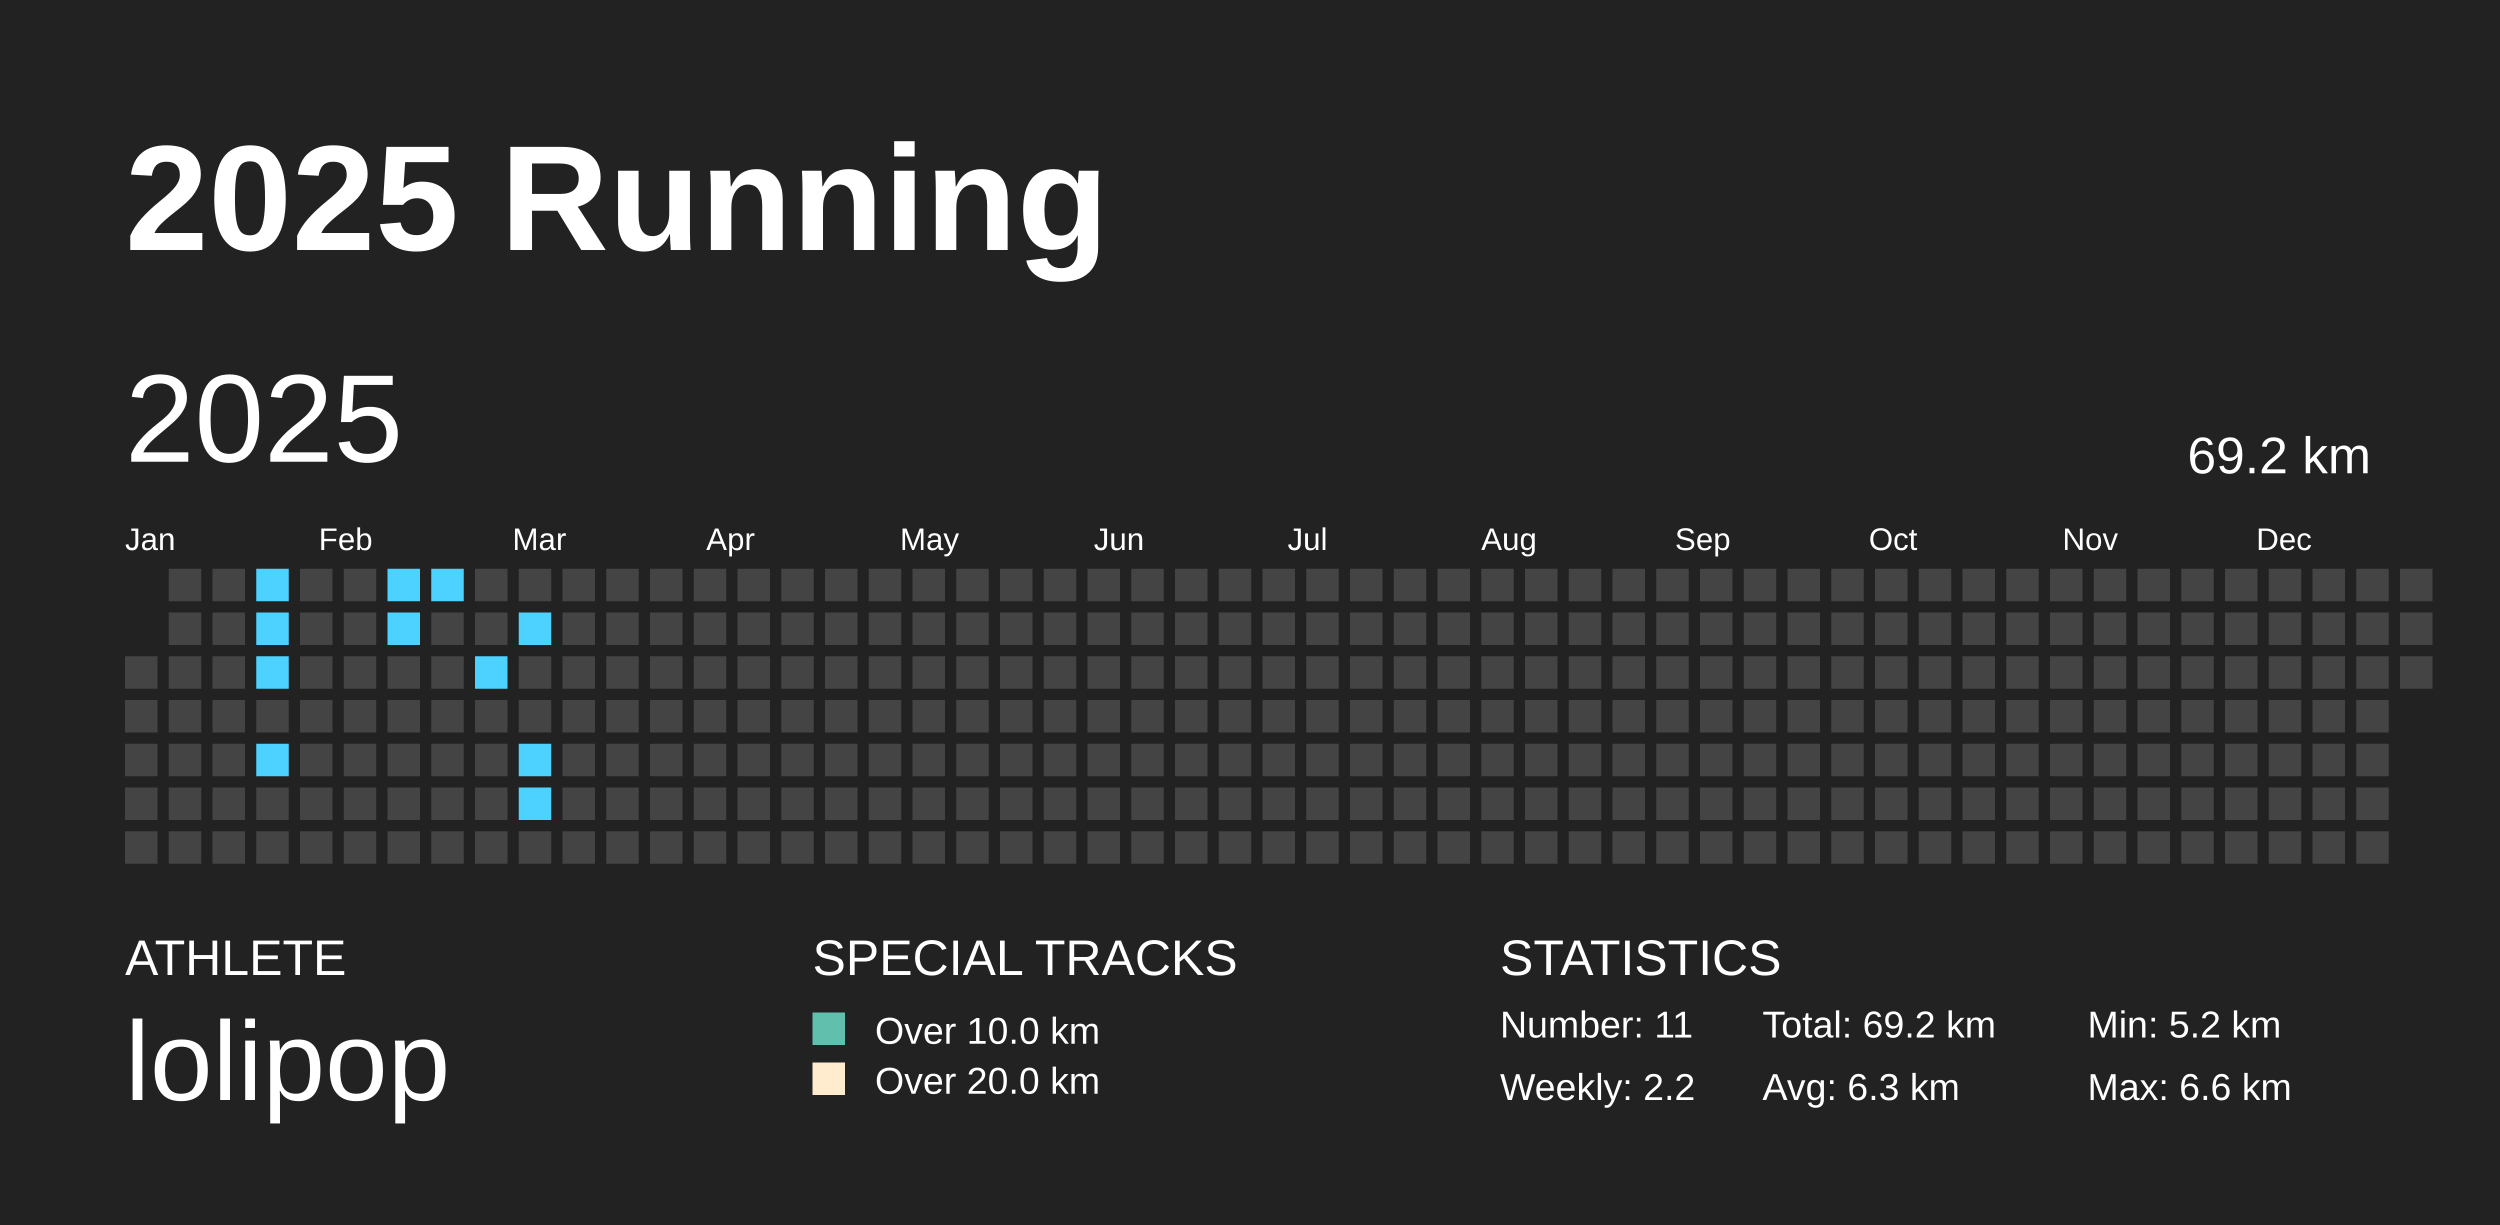
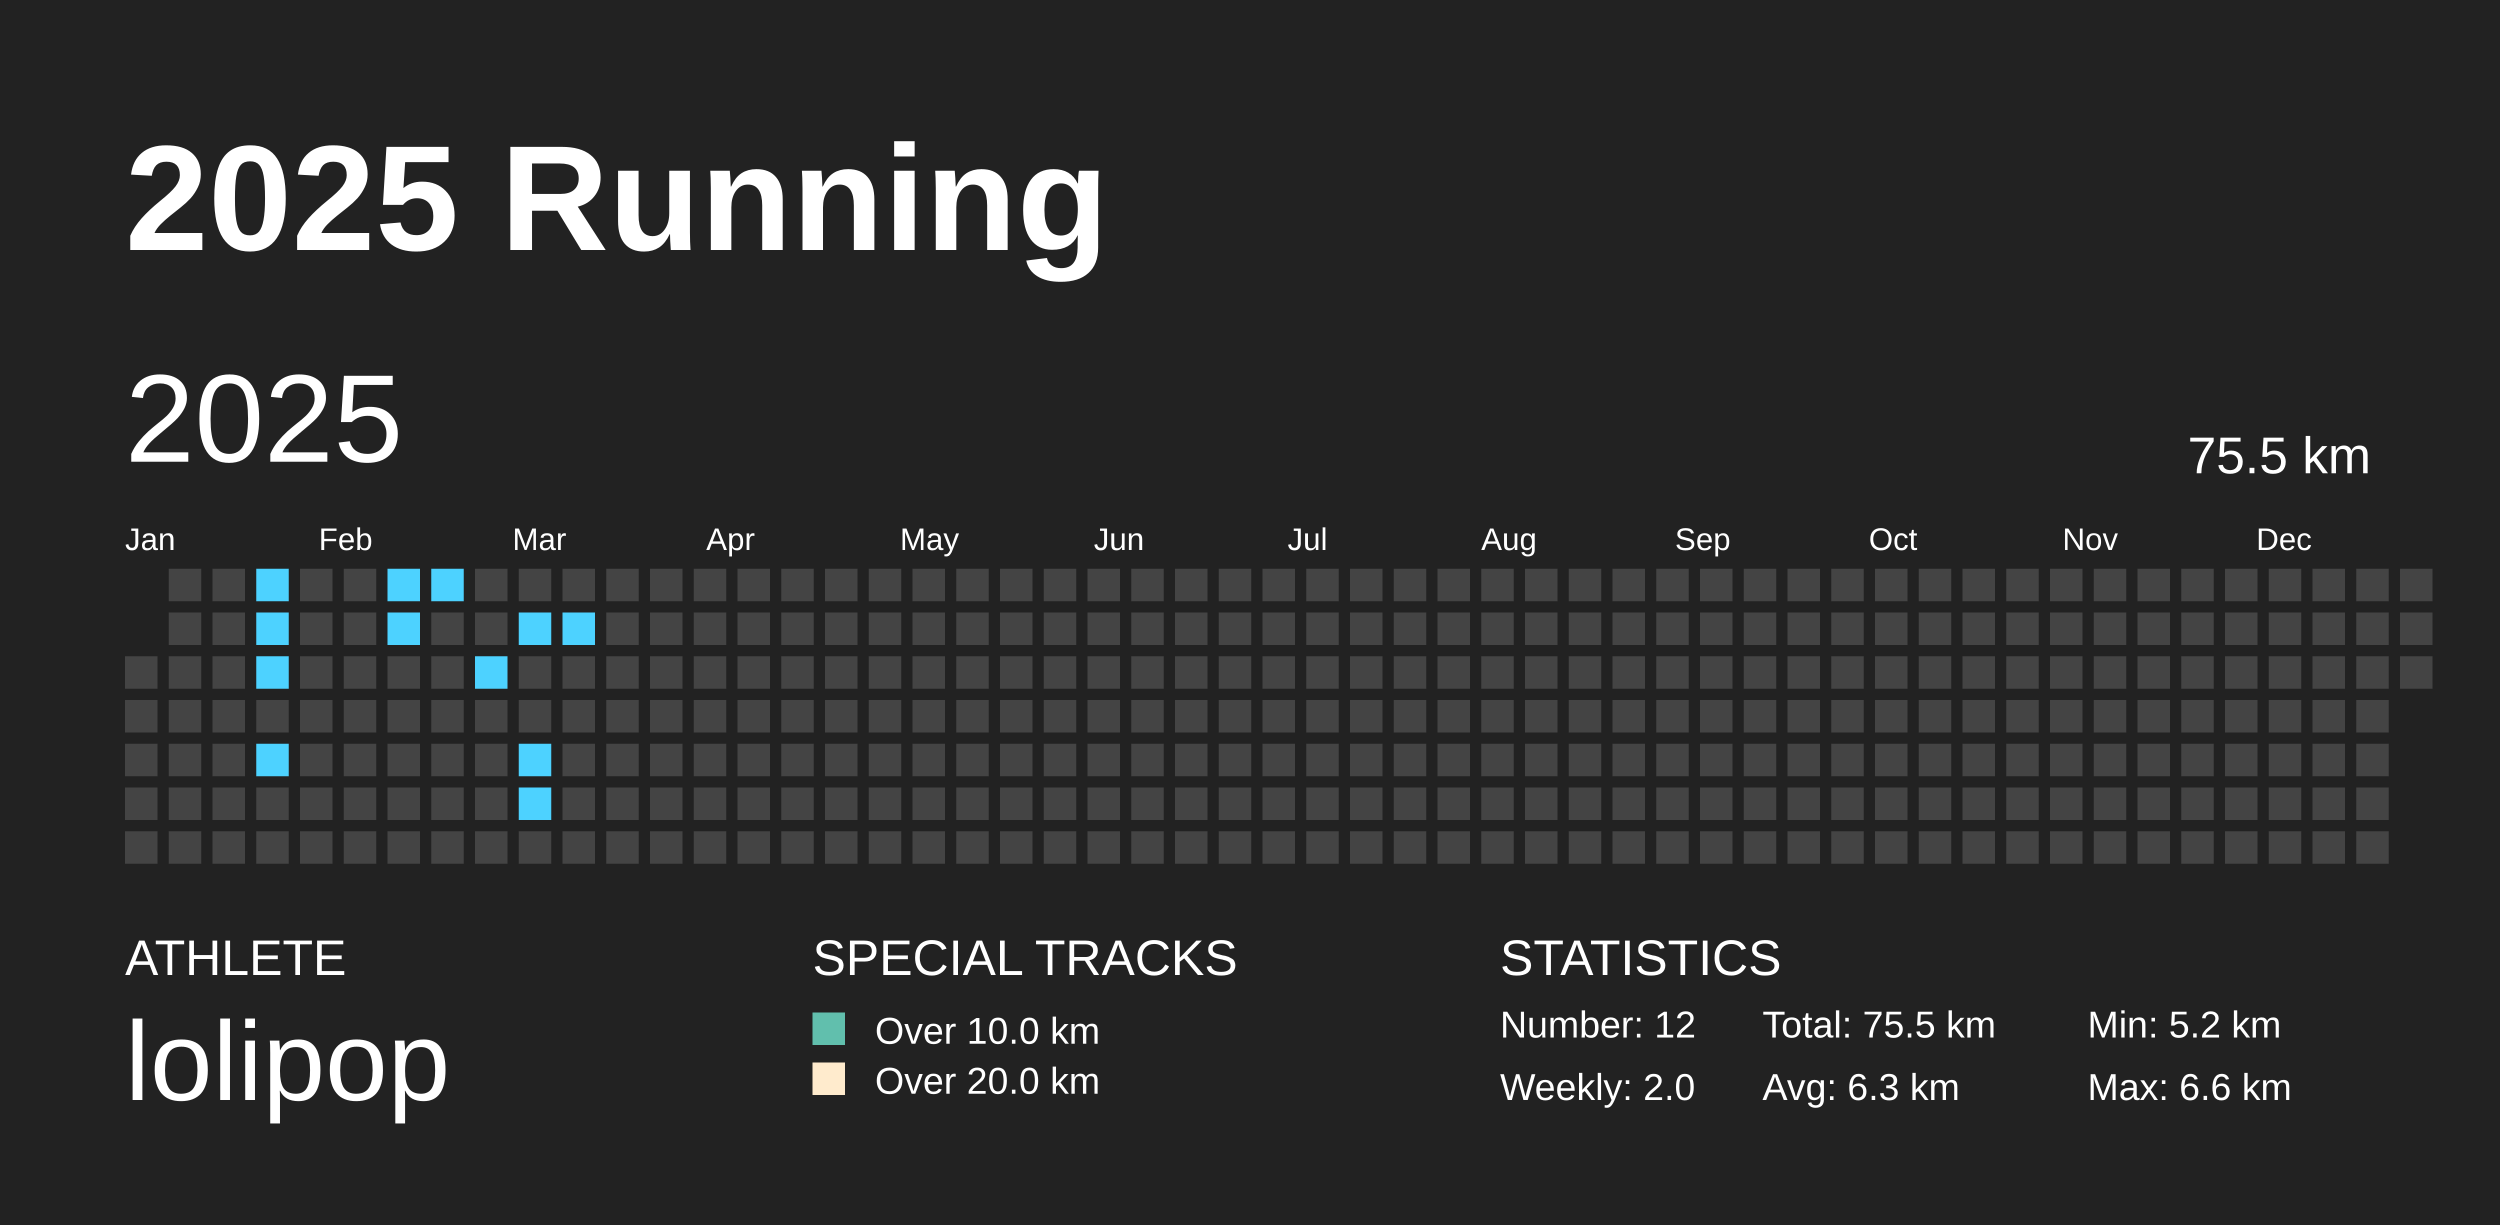
<svg xmlns="http://www.w3.org/2000/svg" baseProfile="full" height="98mm" version="1.1" viewBox="0,0,200,98" width="200mm">
  <defs />
  <rect fill="#222222" height="98" width="200" x="0" y="0" />
  <text fill="#FFFFFF" style="font-size:12px; font-family:Arial; font-weight:bold;" x="10" y="20">2025 Running</text>
  <text fill="#FFFFFF" style="font-size:4px; font-family:Arial" x="10" y="78">ATHLETE</text>
  <text fill="#FFFFFF" style="font-size:9px; font-family:Arial" x="10" y="88">lolipop</text>
  <text fill="#FFFFFF" style="font-size:4px; font-family:Arial" x="65" y="78">SPECIAL TRACKS</text>
  <rect fill="#61bfad" height="2.6" width="2.6" x="65" y="81" />
  <text fill="#FFFFFF" style="font-size:3px; font-family:Arial" x="70" y="83.5">Over 10.0 km</text>
  <rect fill="#ffebcd" height="2.6" width="2.6" x="65" y="85" />
  <text fill="#FFFFFF" style="font-size:3px; font-family:Arial" x="70" y="87.5">Over 20.0 km</text>
  <text fill="#FFFFFF" style="font-size:4px; font-family:Arial" x="120" y="78">STATISTICS</text>
-   <text fill="#FFFFFF" style="font-size:3px; font-family:Arial" x="120" y="83">Number: 11</text>
-   <text fill="#FFFFFF" style="font-size:3px; font-family:Arial" x="120" y="88">Weekly: 2.2</text>
-   <text fill="#FFFFFF" style="font-size:3px; font-family:Arial" x="141" y="83">Total: 69.2 km</text>
+   <text fill="#FFFFFF" style="font-size:3px; font-family:Arial" x="120" y="83">Number: 12</text>
+   <text fill="#FFFFFF" style="font-size:3px; font-family:Arial" x="120" y="88">Weekly: 2.0</text>
+   <text fill="#FFFFFF" style="font-size:3px; font-family:Arial" x="141" y="83">Total: 75.5 km</text>
  <text fill="#FFFFFF" style="font-size:3px; font-family:Arial" x="141" y="88">Avg: 6.3 km</text>
  <text fill="#FFFFFF" style="font-size:3px; font-family:Arial" x="167" y="83">Min: 5.2 km</text>
  <text fill="#FFFFFF" style="font-size:3px; font-family:Arial" x="167" y="88">Max: 6.6 km</text>
  <text dominant-baseline="hanging" fill="#FFFFFF" style="font-size:10.0px; font-family:Arial;" x="10" y="30">2025</text>
-   <text dominant-baseline="hanging" fill="#FFFFFF" style="font-size:4.125px; font-family:Arial;" x="175" y="35">69.2 km</text>
+   <text dominant-baseline="hanging" fill="#FFFFFF" style="font-size:4.125px; font-family:Arial;" x="175" y="35">75.5 km</text>
  <text fill="#FFFFFF" style="font-size:2.5px; font-family:Arial" x="10.0" y="44">Jan</text>
  <text fill="#FFFFFF" style="font-size:2.5px; font-family:Arial" x="25.5" y="44">Feb</text>
  <text fill="#FFFFFF" style="font-size:2.5px; font-family:Arial" x="41.0" y="44">Mar</text>
  <text fill="#FFFFFF" style="font-size:2.5px; font-family:Arial" x="56.5" y="44">Apr</text>
  <text fill="#FFFFFF" style="font-size:2.5px; font-family:Arial" x="72.0" y="44">May</text>
  <text fill="#FFFFFF" style="font-size:2.5px; font-family:Arial" x="87.5" y="44">Jun</text>
  <text fill="#FFFFFF" style="font-size:2.5px; font-family:Arial" x="103.0" y="44">Jul</text>
  <text fill="#FFFFFF" style="font-size:2.5px; font-family:Arial" x="118.5" y="44">Aug</text>
  <text fill="#FFFFFF" style="font-size:2.5px; font-family:Arial" x="134.0" y="44">Sep</text>
  <text fill="#FFFFFF" style="font-size:2.5px; font-family:Arial" x="149.5" y="44">Oct</text>
  <text fill="#FFFFFF" style="font-size:2.5px; font-family:Arial" x="165.0" y="44">Nov</text>
  <text fill="#FFFFFF" style="font-size:2.5px; font-family:Arial" x="180.5" y="44">Dec</text>
  <rect fill="#444444" height="2.6" width="2.6" x="10.0" y="52.5" />
  <rect fill="#444444" height="2.6" width="2.6" x="10.0" y="56.0" />
  <rect fill="#444444" height="2.6" width="2.6" x="10.0" y="59.5" />
  <rect fill="#444444" height="2.6" width="2.6" x="10.0" y="63.0" />
  <rect fill="#444444" height="2.6" width="2.6" x="10.0" y="66.5" />
  <rect fill="#444444" height="2.6" width="2.6" x="13.5" y="45.5" />
  <rect fill="#444444" height="2.6" width="2.6" x="13.5" y="49.0" />
  <rect fill="#444444" height="2.6" width="2.6" x="13.5" y="52.5" />
  <rect fill="#444444" height="2.6" width="2.6" x="13.5" y="56.0" />
  <rect fill="#444444" height="2.6" width="2.6" x="13.5" y="59.5" />
  <rect fill="#444444" height="2.6" width="2.6" x="13.5" y="63.0" />
  <rect fill="#444444" height="2.6" width="2.6" x="13.5" y="66.5" />
  <rect fill="#444444" height="2.6" width="2.6" x="17.0" y="45.5" />
  <rect fill="#444444" height="2.6" width="2.6" x="17.0" y="49.0" />
  <rect fill="#444444" height="2.6" width="2.6" x="17.0" y="52.5" />
  <rect fill="#444444" height="2.6" width="2.6" x="17.0" y="56.0" />
  <rect fill="#444444" height="2.6" width="2.6" x="17.0" y="59.5" />
  <rect fill="#444444" height="2.6" width="2.6" x="17.0" y="63.0" />
  <rect fill="#444444" height="2.6" width="2.6" x="17.0" y="66.5" />
  <rect fill="#4DD2FF" height="2.6" width="2.6" x="20.5" y="45.5" />
  <rect fill="#4DD2FF" height="2.6" width="2.6" x="20.5" y="49.0" />
  <rect fill="#4DD2FF" height="2.6" width="2.6" x="20.5" y="52.5" />
  <rect fill="#444444" height="2.6" width="2.6" x="20.5" y="56.0" />
  <rect fill="#4DD2FF" height="2.6" width="2.6" x="20.5" y="59.5" />
  <rect fill="#444444" height="2.6" width="2.6" x="20.5" y="63.0" />
  <rect fill="#444444" height="2.6" width="2.6" x="20.5" y="66.5" />
  <rect fill="#444444" height="2.6" width="2.6" x="24.0" y="45.5" />
  <rect fill="#444444" height="2.6" width="2.6" x="24.0" y="49.0" />
  <rect fill="#444444" height="2.6" width="2.6" x="24.0" y="52.5" />
  <rect fill="#444444" height="2.6" width="2.6" x="24.0" y="56.0" />
  <rect fill="#444444" height="2.6" width="2.6" x="24.0" y="59.5" />
  <rect fill="#444444" height="2.6" width="2.6" x="24.0" y="63.0" />
  <rect fill="#444444" height="2.6" width="2.6" x="24.0" y="66.5" />
  <rect fill="#444444" height="2.6" width="2.6" x="27.5" y="45.5" />
  <rect fill="#444444" height="2.6" width="2.6" x="27.5" y="49.0" />
  <rect fill="#444444" height="2.6" width="2.6" x="27.5" y="52.5" />
  <rect fill="#444444" height="2.6" width="2.6" x="27.5" y="56.0" />
  <rect fill="#444444" height="2.6" width="2.6" x="27.5" y="59.5" />
  <rect fill="#444444" height="2.6" width="2.6" x="27.5" y="63.0" />
  <rect fill="#444444" height="2.6" width="2.6" x="27.5" y="66.5" />
  <rect fill="#4DD2FF" height="2.6" width="2.6" x="31.0" y="45.5" />
  <rect fill="#4DD2FF" height="2.6" width="2.6" x="31.0" y="49.0" />
  <rect fill="#444444" height="2.6" width="2.6" x="31.0" y="52.5" />
  <rect fill="#444444" height="2.6" width="2.6" x="31.0" y="56.0" />
  <rect fill="#444444" height="2.6" width="2.6" x="31.0" y="59.5" />
  <rect fill="#444444" height="2.6" width="2.6" x="31.0" y="63.0" />
  <rect fill="#444444" height="2.6" width="2.6" x="31.0" y="66.5" />
  <rect fill="#4DD2FF" height="2.6" width="2.6" x="34.5" y="45.5" />
  <rect fill="#444444" height="2.6" width="2.6" x="34.5" y="49.0" />
  <rect fill="#444444" height="2.6" width="2.6" x="34.5" y="52.5" />
  <rect fill="#444444" height="2.6" width="2.6" x="34.5" y="56.0" />
  <rect fill="#444444" height="2.6" width="2.6" x="34.5" y="59.5" />
  <rect fill="#444444" height="2.6" width="2.6" x="34.5" y="63.0" />
  <rect fill="#444444" height="2.6" width="2.6" x="34.5" y="66.5" />
  <rect fill="#444444" height="2.6" width="2.6" x="38.0" y="45.5" />
  <rect fill="#444444" height="2.6" width="2.6" x="38.0" y="49.0" />
  <rect fill="#4DD2FF" height="2.6" width="2.6" x="38.0" y="52.5" />
  <rect fill="#444444" height="2.6" width="2.6" x="38.0" y="56.0" />
  <rect fill="#444444" height="2.6" width="2.6" x="38.0" y="59.5" />
  <rect fill="#444444" height="2.6" width="2.6" x="38.0" y="63.0" />
  <rect fill="#444444" height="2.6" width="2.6" x="38.0" y="66.5" />
  <rect fill="#444444" height="2.6" width="2.6" x="41.5" y="45.5" />
  <rect fill="#4DD2FF" height="2.6" width="2.6" x="41.5" y="49.0" />
  <rect fill="#444444" height="2.6" width="2.6" x="41.5" y="52.5" />
  <rect fill="#444444" height="2.6" width="2.6" x="41.5" y="56.0" />
  <rect fill="#4DD2FF" height="2.6" width="2.6" x="41.5" y="59.5" />
  <rect fill="#4DD2FF" height="2.6" width="2.6" x="41.5" y="63.0" />
  <rect fill="#444444" height="2.6" width="2.6" x="41.5" y="66.5" />
  <rect fill="#444444" height="2.6" width="2.6" x="45.0" y="45.5" />
-   <rect fill="#444444" height="2.6" width="2.6" x="45.0" y="49.0" />
+   <rect fill="#4DD2FF" height="2.6" width="2.6" x="45.0" y="49.0" />
  <rect fill="#444444" height="2.6" width="2.6" x="45.0" y="52.5" />
  <rect fill="#444444" height="2.6" width="2.6" x="45.0" y="56.0" />
  <rect fill="#444444" height="2.6" width="2.6" x="45.0" y="59.5" />
  <rect fill="#444444" height="2.6" width="2.6" x="45.0" y="63.0" />
  <rect fill="#444444" height="2.6" width="2.6" x="45.0" y="66.5" />
  <rect fill="#444444" height="2.6" width="2.6" x="48.5" y="45.5" />
  <rect fill="#444444" height="2.6" width="2.6" x="48.5" y="49.0" />
  <rect fill="#444444" height="2.6" width="2.6" x="48.5" y="52.5" />
  <rect fill="#444444" height="2.6" width="2.6" x="48.5" y="56.0" />
  <rect fill="#444444" height="2.6" width="2.6" x="48.5" y="59.5" />
  <rect fill="#444444" height="2.6" width="2.6" x="48.5" y="63.0" />
  <rect fill="#444444" height="2.6" width="2.6" x="48.5" y="66.5" />
  <rect fill="#444444" height="2.6" width="2.6" x="52.0" y="45.5" />
  <rect fill="#444444" height="2.6" width="2.6" x="52.0" y="49.0" />
  <rect fill="#444444" height="2.6" width="2.6" x="52.0" y="52.5" />
  <rect fill="#444444" height="2.6" width="2.6" x="52.0" y="56.0" />
  <rect fill="#444444" height="2.6" width="2.6" x="52.0" y="59.5" />
  <rect fill="#444444" height="2.6" width="2.6" x="52.0" y="63.0" />
  <rect fill="#444444" height="2.6" width="2.6" x="52.0" y="66.5" />
  <rect fill="#444444" height="2.6" width="2.6" x="55.5" y="45.5" />
  <rect fill="#444444" height="2.6" width="2.6" x="55.5" y="49.0" />
  <rect fill="#444444" height="2.6" width="2.6" x="55.5" y="52.5" />
  <rect fill="#444444" height="2.6" width="2.6" x="55.5" y="56.0" />
  <rect fill="#444444" height="2.6" width="2.6" x="55.5" y="59.5" />
  <rect fill="#444444" height="2.6" width="2.6" x="55.5" y="63.0" />
  <rect fill="#444444" height="2.6" width="2.6" x="55.5" y="66.5" />
  <rect fill="#444444" height="2.6" width="2.6" x="59.0" y="45.5" />
  <rect fill="#444444" height="2.6" width="2.6" x="59.0" y="49.0" />
  <rect fill="#444444" height="2.6" width="2.6" x="59.0" y="52.5" />
  <rect fill="#444444" height="2.6" width="2.6" x="59.0" y="56.0" />
  <rect fill="#444444" height="2.6" width="2.6" x="59.0" y="59.5" />
  <rect fill="#444444" height="2.6" width="2.6" x="59.0" y="63.0" />
  <rect fill="#444444" height="2.6" width="2.6" x="59.0" y="66.5" />
  <rect fill="#444444" height="2.6" width="2.6" x="62.5" y="45.5" />
  <rect fill="#444444" height="2.6" width="2.6" x="62.5" y="49.0" />
  <rect fill="#444444" height="2.6" width="2.6" x="62.5" y="52.5" />
  <rect fill="#444444" height="2.6" width="2.6" x="62.5" y="56.0" />
  <rect fill="#444444" height="2.6" width="2.6" x="62.5" y="59.5" />
  <rect fill="#444444" height="2.6" width="2.6" x="62.5" y="63.0" />
  <rect fill="#444444" height="2.6" width="2.6" x="62.5" y="66.5" />
  <rect fill="#444444" height="2.6" width="2.6" x="66.0" y="45.5" />
  <rect fill="#444444" height="2.6" width="2.6" x="66.0" y="49.0" />
  <rect fill="#444444" height="2.6" width="2.6" x="66.0" y="52.5" />
  <rect fill="#444444" height="2.6" width="2.6" x="66.0" y="56.0" />
  <rect fill="#444444" height="2.6" width="2.6" x="66.0" y="59.5" />
  <rect fill="#444444" height="2.6" width="2.6" x="66.0" y="63.0" />
  <rect fill="#444444" height="2.6" width="2.6" x="66.0" y="66.5" />
  <rect fill="#444444" height="2.6" width="2.6" x="69.5" y="45.5" />
  <rect fill="#444444" height="2.6" width="2.6" x="69.5" y="49.0" />
  <rect fill="#444444" height="2.6" width="2.6" x="69.5" y="52.5" />
  <rect fill="#444444" height="2.6" width="2.6" x="69.5" y="56.0" />
  <rect fill="#444444" height="2.6" width="2.6" x="69.5" y="59.5" />
  <rect fill="#444444" height="2.6" width="2.6" x="69.5" y="63.0" />
  <rect fill="#444444" height="2.6" width="2.6" x="69.5" y="66.5" />
  <rect fill="#444444" height="2.6" width="2.6" x="73.0" y="45.5" />
  <rect fill="#444444" height="2.6" width="2.6" x="73.0" y="49.0" />
  <rect fill="#444444" height="2.6" width="2.6" x="73.0" y="52.5" />
  <rect fill="#444444" height="2.6" width="2.6" x="73.0" y="56.0" />
  <rect fill="#444444" height="2.6" width="2.6" x="73.0" y="59.5" />
  <rect fill="#444444" height="2.6" width="2.6" x="73.0" y="63.0" />
  <rect fill="#444444" height="2.6" width="2.6" x="73.0" y="66.5" />
  <rect fill="#444444" height="2.6" width="2.6" x="76.5" y="45.5" />
  <rect fill="#444444" height="2.6" width="2.6" x="76.5" y="49.0" />
  <rect fill="#444444" height="2.6" width="2.6" x="76.5" y="52.5" />
  <rect fill="#444444" height="2.6" width="2.6" x="76.5" y="56.0" />
  <rect fill="#444444" height="2.6" width="2.6" x="76.5" y="59.5" />
  <rect fill="#444444" height="2.6" width="2.6" x="76.5" y="63.0" />
  <rect fill="#444444" height="2.6" width="2.6" x="76.5" y="66.5" />
  <rect fill="#444444" height="2.6" width="2.6" x="80.0" y="45.5" />
  <rect fill="#444444" height="2.6" width="2.6" x="80.0" y="49.0" />
  <rect fill="#444444" height="2.6" width="2.6" x="80.0" y="52.5" />
  <rect fill="#444444" height="2.6" width="2.6" x="80.0" y="56.0" />
  <rect fill="#444444" height="2.6" width="2.6" x="80.0" y="59.5" />
  <rect fill="#444444" height="2.6" width="2.6" x="80.0" y="63.0" />
  <rect fill="#444444" height="2.6" width="2.6" x="80.0" y="66.5" />
  <rect fill="#444444" height="2.6" width="2.6" x="83.5" y="45.5" />
  <rect fill="#444444" height="2.6" width="2.6" x="83.5" y="49.0" />
  <rect fill="#444444" height="2.6" width="2.6" x="83.5" y="52.5" />
  <rect fill="#444444" height="2.6" width="2.6" x="83.5" y="56.0" />
  <rect fill="#444444" height="2.6" width="2.6" x="83.5" y="59.5" />
  <rect fill="#444444" height="2.6" width="2.6" x="83.5" y="63.0" />
  <rect fill="#444444" height="2.6" width="2.6" x="83.5" y="66.5" />
  <rect fill="#444444" height="2.6" width="2.6" x="87.0" y="45.5" />
  <rect fill="#444444" height="2.6" width="2.6" x="87.0" y="49.0" />
  <rect fill="#444444" height="2.6" width="2.6" x="87.0" y="52.5" />
  <rect fill="#444444" height="2.6" width="2.6" x="87.0" y="56.0" />
  <rect fill="#444444" height="2.6" width="2.6" x="87.0" y="59.5" />
  <rect fill="#444444" height="2.6" width="2.6" x="87.0" y="63.0" />
  <rect fill="#444444" height="2.6" width="2.6" x="87.0" y="66.5" />
  <rect fill="#444444" height="2.6" width="2.6" x="90.5" y="45.5" />
  <rect fill="#444444" height="2.6" width="2.6" x="90.5" y="49.0" />
  <rect fill="#444444" height="2.6" width="2.6" x="90.5" y="52.5" />
  <rect fill="#444444" height="2.6" width="2.6" x="90.5" y="56.0" />
  <rect fill="#444444" height="2.6" width="2.6" x="90.5" y="59.5" />
  <rect fill="#444444" height="2.6" width="2.6" x="90.5" y="63.0" />
  <rect fill="#444444" height="2.6" width="2.6" x="90.5" y="66.5" />
  <rect fill="#444444" height="2.6" width="2.6" x="94.0" y="45.5" />
  <rect fill="#444444" height="2.6" width="2.6" x="94.0" y="49.0" />
  <rect fill="#444444" height="2.6" width="2.6" x="94.0" y="52.5" />
  <rect fill="#444444" height="2.6" width="2.6" x="94.0" y="56.0" />
  <rect fill="#444444" height="2.6" width="2.6" x="94.0" y="59.5" />
  <rect fill="#444444" height="2.6" width="2.6" x="94.0" y="63.0" />
  <rect fill="#444444" height="2.6" width="2.6" x="94.0" y="66.5" />
  <rect fill="#444444" height="2.6" width="2.6" x="97.5" y="45.5" />
  <rect fill="#444444" height="2.6" width="2.6" x="97.5" y="49.0" />
  <rect fill="#444444" height="2.6" width="2.6" x="97.5" y="52.5" />
  <rect fill="#444444" height="2.6" width="2.6" x="97.5" y="56.0" />
  <rect fill="#444444" height="2.6" width="2.6" x="97.5" y="59.5" />
  <rect fill="#444444" height="2.6" width="2.6" x="97.5" y="63.0" />
  <rect fill="#444444" height="2.6" width="2.6" x="97.5" y="66.5" />
  <rect fill="#444444" height="2.6" width="2.6" x="101.0" y="45.5" />
  <rect fill="#444444" height="2.6" width="2.6" x="101.0" y="49.0" />
  <rect fill="#444444" height="2.6" width="2.6" x="101.0" y="52.5" />
  <rect fill="#444444" height="2.6" width="2.6" x="101.0" y="56.0" />
  <rect fill="#444444" height="2.6" width="2.6" x="101.0" y="59.5" />
  <rect fill="#444444" height="2.6" width="2.6" x="101.0" y="63.0" />
  <rect fill="#444444" height="2.6" width="2.6" x="101.0" y="66.5" />
  <rect fill="#444444" height="2.6" width="2.6" x="104.5" y="45.5" />
  <rect fill="#444444" height="2.6" width="2.6" x="104.5" y="49.0" />
  <rect fill="#444444" height="2.6" width="2.6" x="104.5" y="52.5" />
  <rect fill="#444444" height="2.6" width="2.6" x="104.5" y="56.0" />
  <rect fill="#444444" height="2.6" width="2.6" x="104.5" y="59.5" />
  <rect fill="#444444" height="2.6" width="2.6" x="104.5" y="63.0" />
  <rect fill="#444444" height="2.6" width="2.6" x="104.5" y="66.5" />
  <rect fill="#444444" height="2.6" width="2.6" x="108.0" y="45.5" />
  <rect fill="#444444" height="2.6" width="2.6" x="108.0" y="49.0" />
  <rect fill="#444444" height="2.6" width="2.6" x="108.0" y="52.5" />
  <rect fill="#444444" height="2.6" width="2.6" x="108.0" y="56.0" />
  <rect fill="#444444" height="2.6" width="2.6" x="108.0" y="59.5" />
  <rect fill="#444444" height="2.6" width="2.6" x="108.0" y="63.0" />
  <rect fill="#444444" height="2.6" width="2.6" x="108.0" y="66.5" />
  <rect fill="#444444" height="2.6" width="2.6" x="111.5" y="45.5" />
  <rect fill="#444444" height="2.6" width="2.6" x="111.5" y="49.0" />
  <rect fill="#444444" height="2.6" width="2.6" x="111.5" y="52.5" />
  <rect fill="#444444" height="2.6" width="2.6" x="111.5" y="56.0" />
  <rect fill="#444444" height="2.6" width="2.6" x="111.5" y="59.5" />
  <rect fill="#444444" height="2.6" width="2.6" x="111.5" y="63.0" />
  <rect fill="#444444" height="2.6" width="2.6" x="111.5" y="66.5" />
  <rect fill="#444444" height="2.6" width="2.6" x="115.0" y="45.5" />
  <rect fill="#444444" height="2.6" width="2.6" x="115.0" y="49.0" />
  <rect fill="#444444" height="2.6" width="2.6" x="115.0" y="52.5" />
  <rect fill="#444444" height="2.6" width="2.6" x="115.0" y="56.0" />
  <rect fill="#444444" height="2.6" width="2.6" x="115.0" y="59.5" />
  <rect fill="#444444" height="2.6" width="2.6" x="115.0" y="63.0" />
  <rect fill="#444444" height="2.6" width="2.6" x="115.0" y="66.5" />
  <rect fill="#444444" height="2.6" width="2.6" x="118.5" y="45.5" />
  <rect fill="#444444" height="2.6" width="2.6" x="118.5" y="49.0" />
  <rect fill="#444444" height="2.6" width="2.6" x="118.5" y="52.5" />
  <rect fill="#444444" height="2.6" width="2.6" x="118.5" y="56.0" />
  <rect fill="#444444" height="2.6" width="2.6" x="118.5" y="59.5" />
  <rect fill="#444444" height="2.6" width="2.6" x="118.5" y="63.0" />
  <rect fill="#444444" height="2.6" width="2.6" x="118.5" y="66.5" />
  <rect fill="#444444" height="2.6" width="2.6" x="122.0" y="45.5" />
  <rect fill="#444444" height="2.6" width="2.6" x="122.0" y="49.0" />
  <rect fill="#444444" height="2.6" width="2.6" x="122.0" y="52.5" />
  <rect fill="#444444" height="2.6" width="2.6" x="122.0" y="56.0" />
  <rect fill="#444444" height="2.6" width="2.6" x="122.0" y="59.5" />
  <rect fill="#444444" height="2.6" width="2.6" x="122.0" y="63.0" />
  <rect fill="#444444" height="2.6" width="2.6" x="122.0" y="66.5" />
  <rect fill="#444444" height="2.6" width="2.6" x="125.5" y="45.5" />
  <rect fill="#444444" height="2.6" width="2.6" x="125.5" y="49.0" />
  <rect fill="#444444" height="2.6" width="2.6" x="125.5" y="52.5" />
  <rect fill="#444444" height="2.6" width="2.6" x="125.5" y="56.0" />
  <rect fill="#444444" height="2.6" width="2.6" x="125.5" y="59.5" />
  <rect fill="#444444" height="2.6" width="2.6" x="125.5" y="63.0" />
  <rect fill="#444444" height="2.6" width="2.6" x="125.5" y="66.5" />
  <rect fill="#444444" height="2.6" width="2.6" x="129.0" y="45.5" />
  <rect fill="#444444" height="2.6" width="2.6" x="129.0" y="49.0" />
  <rect fill="#444444" height="2.6" width="2.6" x="129.0" y="52.5" />
  <rect fill="#444444" height="2.6" width="2.6" x="129.0" y="56.0" />
  <rect fill="#444444" height="2.6" width="2.6" x="129.0" y="59.5" />
  <rect fill="#444444" height="2.6" width="2.6" x="129.0" y="63.0" />
  <rect fill="#444444" height="2.6" width="2.6" x="129.0" y="66.5" />
  <rect fill="#444444" height="2.6" width="2.6" x="132.5" y="45.5" />
  <rect fill="#444444" height="2.6" width="2.6" x="132.5" y="49.0" />
  <rect fill="#444444" height="2.6" width="2.6" x="132.5" y="52.5" />
  <rect fill="#444444" height="2.6" width="2.6" x="132.5" y="56.0" />
  <rect fill="#444444" height="2.6" width="2.6" x="132.5" y="59.5" />
  <rect fill="#444444" height="2.6" width="2.6" x="132.5" y="63.0" />
  <rect fill="#444444" height="2.6" width="2.6" x="132.5" y="66.5" />
  <rect fill="#444444" height="2.6" width="2.6" x="136.0" y="45.5" />
  <rect fill="#444444" height="2.6" width="2.6" x="136.0" y="49.0" />
  <rect fill="#444444" height="2.6" width="2.6" x="136.0" y="52.5" />
  <rect fill="#444444" height="2.6" width="2.6" x="136.0" y="56.0" />
  <rect fill="#444444" height="2.6" width="2.6" x="136.0" y="59.5" />
  <rect fill="#444444" height="2.6" width="2.6" x="136.0" y="63.0" />
  <rect fill="#444444" height="2.6" width="2.6" x="136.0" y="66.5" />
  <rect fill="#444444" height="2.6" width="2.6" x="139.5" y="45.5" />
  <rect fill="#444444" height="2.6" width="2.6" x="139.5" y="49.0" />
  <rect fill="#444444" height="2.6" width="2.6" x="139.5" y="52.5" />
  <rect fill="#444444" height="2.6" width="2.6" x="139.5" y="56.0" />
  <rect fill="#444444" height="2.6" width="2.6" x="139.5" y="59.5" />
  <rect fill="#444444" height="2.6" width="2.6" x="139.5" y="63.0" />
  <rect fill="#444444" height="2.6" width="2.6" x="139.5" y="66.5" />
  <rect fill="#444444" height="2.6" width="2.6" x="143.0" y="45.5" />
  <rect fill="#444444" height="2.6" width="2.6" x="143.0" y="49.0" />
  <rect fill="#444444" height="2.6" width="2.6" x="143.0" y="52.5" />
  <rect fill="#444444" height="2.6" width="2.6" x="143.0" y="56.0" />
  <rect fill="#444444" height="2.6" width="2.6" x="143.0" y="59.5" />
  <rect fill="#444444" height="2.6" width="2.6" x="143.0" y="63.0" />
  <rect fill="#444444" height="2.6" width="2.6" x="143.0" y="66.5" />
  <rect fill="#444444" height="2.6" width="2.6" x="146.5" y="45.5" />
  <rect fill="#444444" height="2.6" width="2.6" x="146.5" y="49.0" />
  <rect fill="#444444" height="2.6" width="2.6" x="146.5" y="52.5" />
  <rect fill="#444444" height="2.6" width="2.6" x="146.5" y="56.0" />
  <rect fill="#444444" height="2.6" width="2.6" x="146.5" y="59.5" />
  <rect fill="#444444" height="2.6" width="2.6" x="146.5" y="63.0" />
  <rect fill="#444444" height="2.6" width="2.6" x="146.5" y="66.5" />
  <rect fill="#444444" height="2.6" width="2.6" x="150.0" y="45.5" />
  <rect fill="#444444" height="2.6" width="2.6" x="150.0" y="49.0" />
  <rect fill="#444444" height="2.6" width="2.6" x="150.0" y="52.5" />
  <rect fill="#444444" height="2.6" width="2.6" x="150.0" y="56.0" />
  <rect fill="#444444" height="2.6" width="2.6" x="150.0" y="59.5" />
  <rect fill="#444444" height="2.6" width="2.6" x="150.0" y="63.0" />
  <rect fill="#444444" height="2.6" width="2.6" x="150.0" y="66.5" />
  <rect fill="#444444" height="2.6" width="2.6" x="153.5" y="45.5" />
  <rect fill="#444444" height="2.6" width="2.6" x="153.5" y="49.0" />
  <rect fill="#444444" height="2.6" width="2.6" x="153.5" y="52.5" />
  <rect fill="#444444" height="2.6" width="2.6" x="153.5" y="56.0" />
  <rect fill="#444444" height="2.6" width="2.6" x="153.5" y="59.5" />
  <rect fill="#444444" height="2.6" width="2.6" x="153.5" y="63.0" />
  <rect fill="#444444" height="2.6" width="2.6" x="153.5" y="66.5" />
  <rect fill="#444444" height="2.6" width="2.6" x="157.0" y="45.5" />
  <rect fill="#444444" height="2.6" width="2.6" x="157.0" y="49.0" />
  <rect fill="#444444" height="2.6" width="2.6" x="157.0" y="52.5" />
  <rect fill="#444444" height="2.6" width="2.6" x="157.0" y="56.0" />
  <rect fill="#444444" height="2.6" width="2.6" x="157.0" y="59.5" />
  <rect fill="#444444" height="2.6" width="2.6" x="157.0" y="63.0" />
  <rect fill="#444444" height="2.6" width="2.6" x="157.0" y="66.5" />
  <rect fill="#444444" height="2.6" width="2.6" x="160.5" y="45.5" />
  <rect fill="#444444" height="2.6" width="2.6" x="160.5" y="49.0" />
  <rect fill="#444444" height="2.6" width="2.6" x="160.5" y="52.5" />
  <rect fill="#444444" height="2.6" width="2.6" x="160.5" y="56.0" />
  <rect fill="#444444" height="2.6" width="2.6" x="160.5" y="59.5" />
  <rect fill="#444444" height="2.6" width="2.6" x="160.5" y="63.0" />
  <rect fill="#444444" height="2.6" width="2.6" x="160.5" y="66.5" />
  <rect fill="#444444" height="2.6" width="2.6" x="164.0" y="45.5" />
  <rect fill="#444444" height="2.6" width="2.6" x="164.0" y="49.0" />
  <rect fill="#444444" height="2.6" width="2.6" x="164.0" y="52.5" />
  <rect fill="#444444" height="2.6" width="2.6" x="164.0" y="56.0" />
  <rect fill="#444444" height="2.6" width="2.6" x="164.0" y="59.5" />
  <rect fill="#444444" height="2.6" width="2.6" x="164.0" y="63.0" />
  <rect fill="#444444" height="2.6" width="2.6" x="164.0" y="66.5" />
  <rect fill="#444444" height="2.6" width="2.6" x="167.5" y="45.5" />
  <rect fill="#444444" height="2.6" width="2.6" x="167.5" y="49.0" />
  <rect fill="#444444" height="2.6" width="2.6" x="167.5" y="52.5" />
  <rect fill="#444444" height="2.6" width="2.6" x="167.5" y="56.0" />
  <rect fill="#444444" height="2.6" width="2.6" x="167.5" y="59.5" />
  <rect fill="#444444" height="2.6" width="2.6" x="167.5" y="63.0" />
  <rect fill="#444444" height="2.6" width="2.6" x="167.5" y="66.5" />
  <rect fill="#444444" height="2.6" width="2.6" x="171.0" y="45.5" />
  <rect fill="#444444" height="2.6" width="2.6" x="171.0" y="49.0" />
  <rect fill="#444444" height="2.6" width="2.6" x="171.0" y="52.5" />
  <rect fill="#444444" height="2.6" width="2.6" x="171.0" y="56.0" />
  <rect fill="#444444" height="2.6" width="2.6" x="171.0" y="59.5" />
  <rect fill="#444444" height="2.6" width="2.6" x="171.0" y="63.0" />
  <rect fill="#444444" height="2.6" width="2.6" x="171.0" y="66.5" />
  <rect fill="#444444" height="2.6" width="2.6" x="174.5" y="45.5" />
  <rect fill="#444444" height="2.6" width="2.6" x="174.5" y="49.0" />
  <rect fill="#444444" height="2.6" width="2.6" x="174.5" y="52.5" />
  <rect fill="#444444" height="2.6" width="2.6" x="174.5" y="56.0" />
  <rect fill="#444444" height="2.6" width="2.6" x="174.5" y="59.5" />
  <rect fill="#444444" height="2.6" width="2.6" x="174.5" y="63.0" />
  <rect fill="#444444" height="2.6" width="2.6" x="174.5" y="66.5" />
  <rect fill="#444444" height="2.6" width="2.6" x="178.0" y="45.5" />
  <rect fill="#444444" height="2.6" width="2.6" x="178.0" y="49.0" />
  <rect fill="#444444" height="2.6" width="2.6" x="178.0" y="52.5" />
  <rect fill="#444444" height="2.6" width="2.6" x="178.0" y="56.0" />
  <rect fill="#444444" height="2.6" width="2.6" x="178.0" y="59.5" />
  <rect fill="#444444" height="2.6" width="2.6" x="178.0" y="63.0" />
  <rect fill="#444444" height="2.6" width="2.6" x="178.0" y="66.5" />
  <rect fill="#444444" height="2.6" width="2.6" x="181.5" y="45.5" />
  <rect fill="#444444" height="2.6" width="2.6" x="181.5" y="49.0" />
  <rect fill="#444444" height="2.6" width="2.6" x="181.5" y="52.5" />
  <rect fill="#444444" height="2.6" width="2.6" x="181.5" y="56.0" />
  <rect fill="#444444" height="2.6" width="2.6" x="181.5" y="59.5" />
  <rect fill="#444444" height="2.6" width="2.6" x="181.5" y="63.0" />
  <rect fill="#444444" height="2.6" width="2.6" x="181.5" y="66.5" />
  <rect fill="#444444" height="2.6" width="2.6" x="185.0" y="45.5" />
  <rect fill="#444444" height="2.6" width="2.6" x="185.0" y="49.0" />
  <rect fill="#444444" height="2.6" width="2.6" x="185.0" y="52.5" />
  <rect fill="#444444" height="2.6" width="2.6" x="185.0" y="56.0" />
  <rect fill="#444444" height="2.6" width="2.6" x="185.0" y="59.5" />
  <rect fill="#444444" height="2.6" width="2.6" x="185.0" y="63.0" />
  <rect fill="#444444" height="2.6" width="2.6" x="185.0" y="66.5" />
  <rect fill="#444444" height="2.6" width="2.6" x="188.5" y="45.5" />
  <rect fill="#444444" height="2.6" width="2.6" x="188.5" y="49.0" />
  <rect fill="#444444" height="2.6" width="2.6" x="188.5" y="52.5" />
  <rect fill="#444444" height="2.6" width="2.6" x="188.5" y="56.0" />
  <rect fill="#444444" height="2.6" width="2.6" x="188.5" y="59.5" />
  <rect fill="#444444" height="2.6" width="2.6" x="188.5" y="63.0" />
  <rect fill="#444444" height="2.6" width="2.6" x="188.5" y="66.5" />
  <rect fill="#444444" height="2.6" width="2.6" x="192.0" y="45.5" />
  <rect fill="#444444" height="2.6" width="2.6" x="192.0" y="49.0" />
  <rect fill="#444444" height="2.6" width="2.6" x="192.0" y="52.5" />
</svg>
